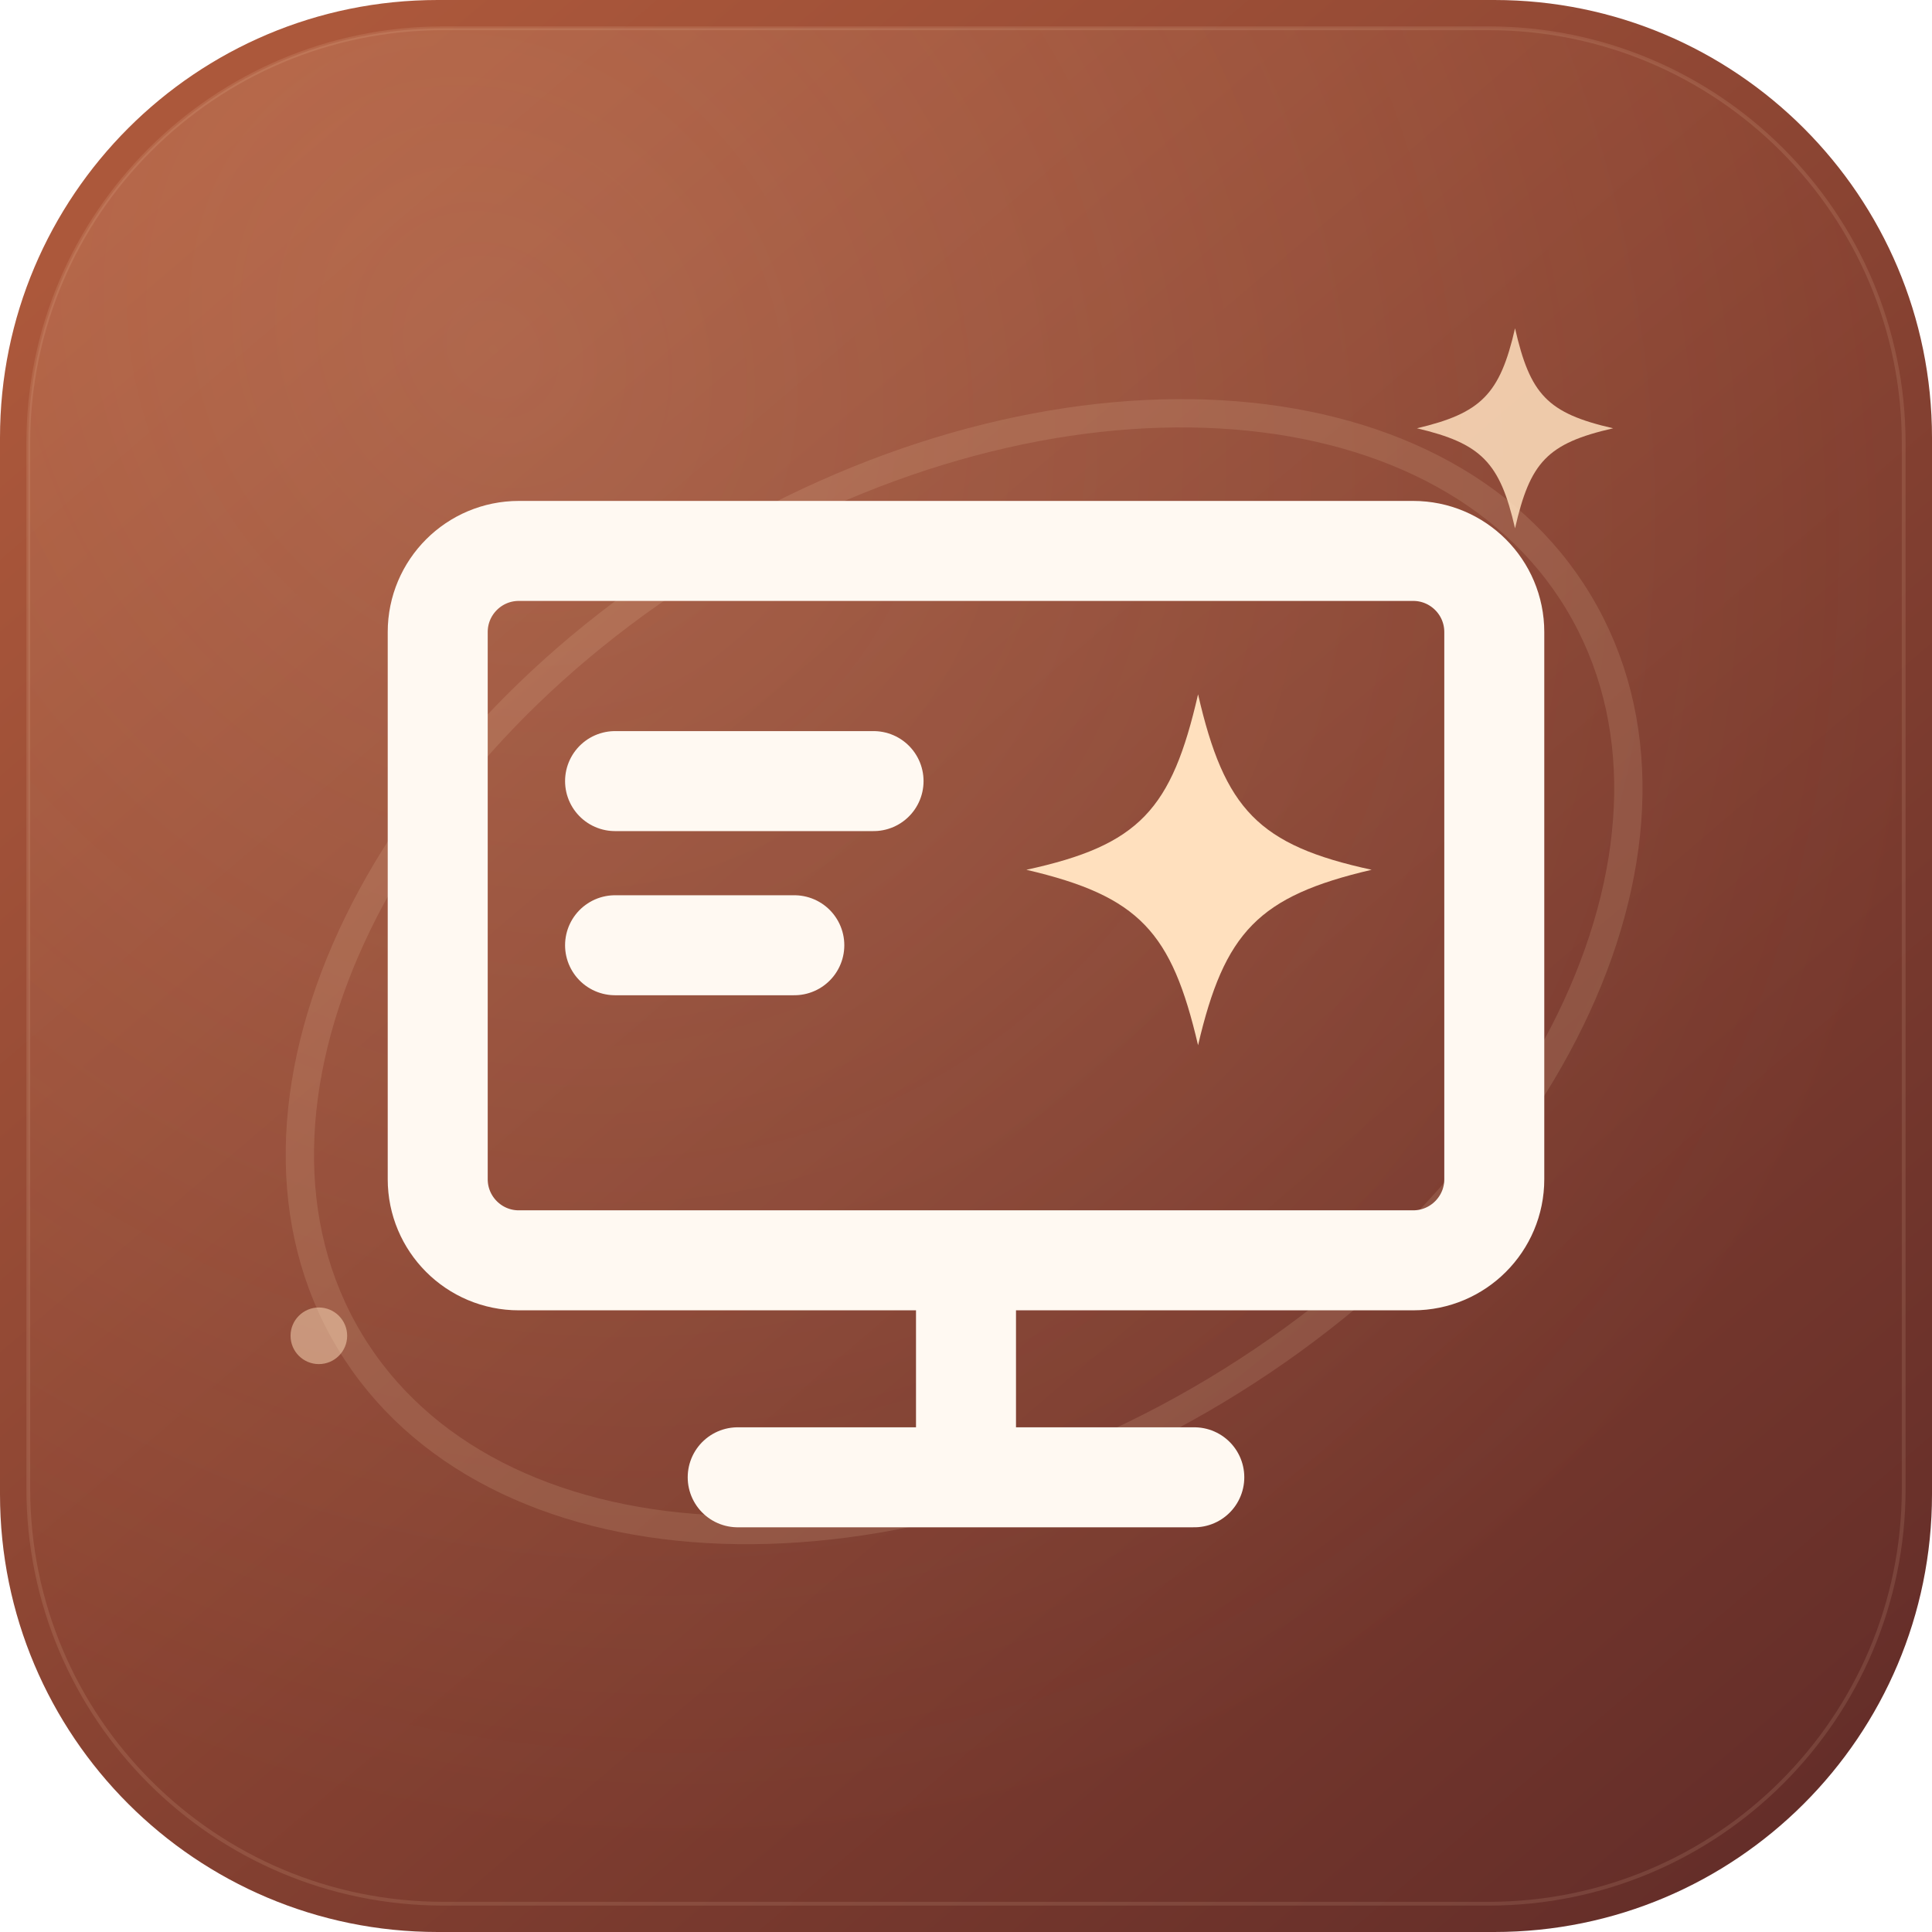
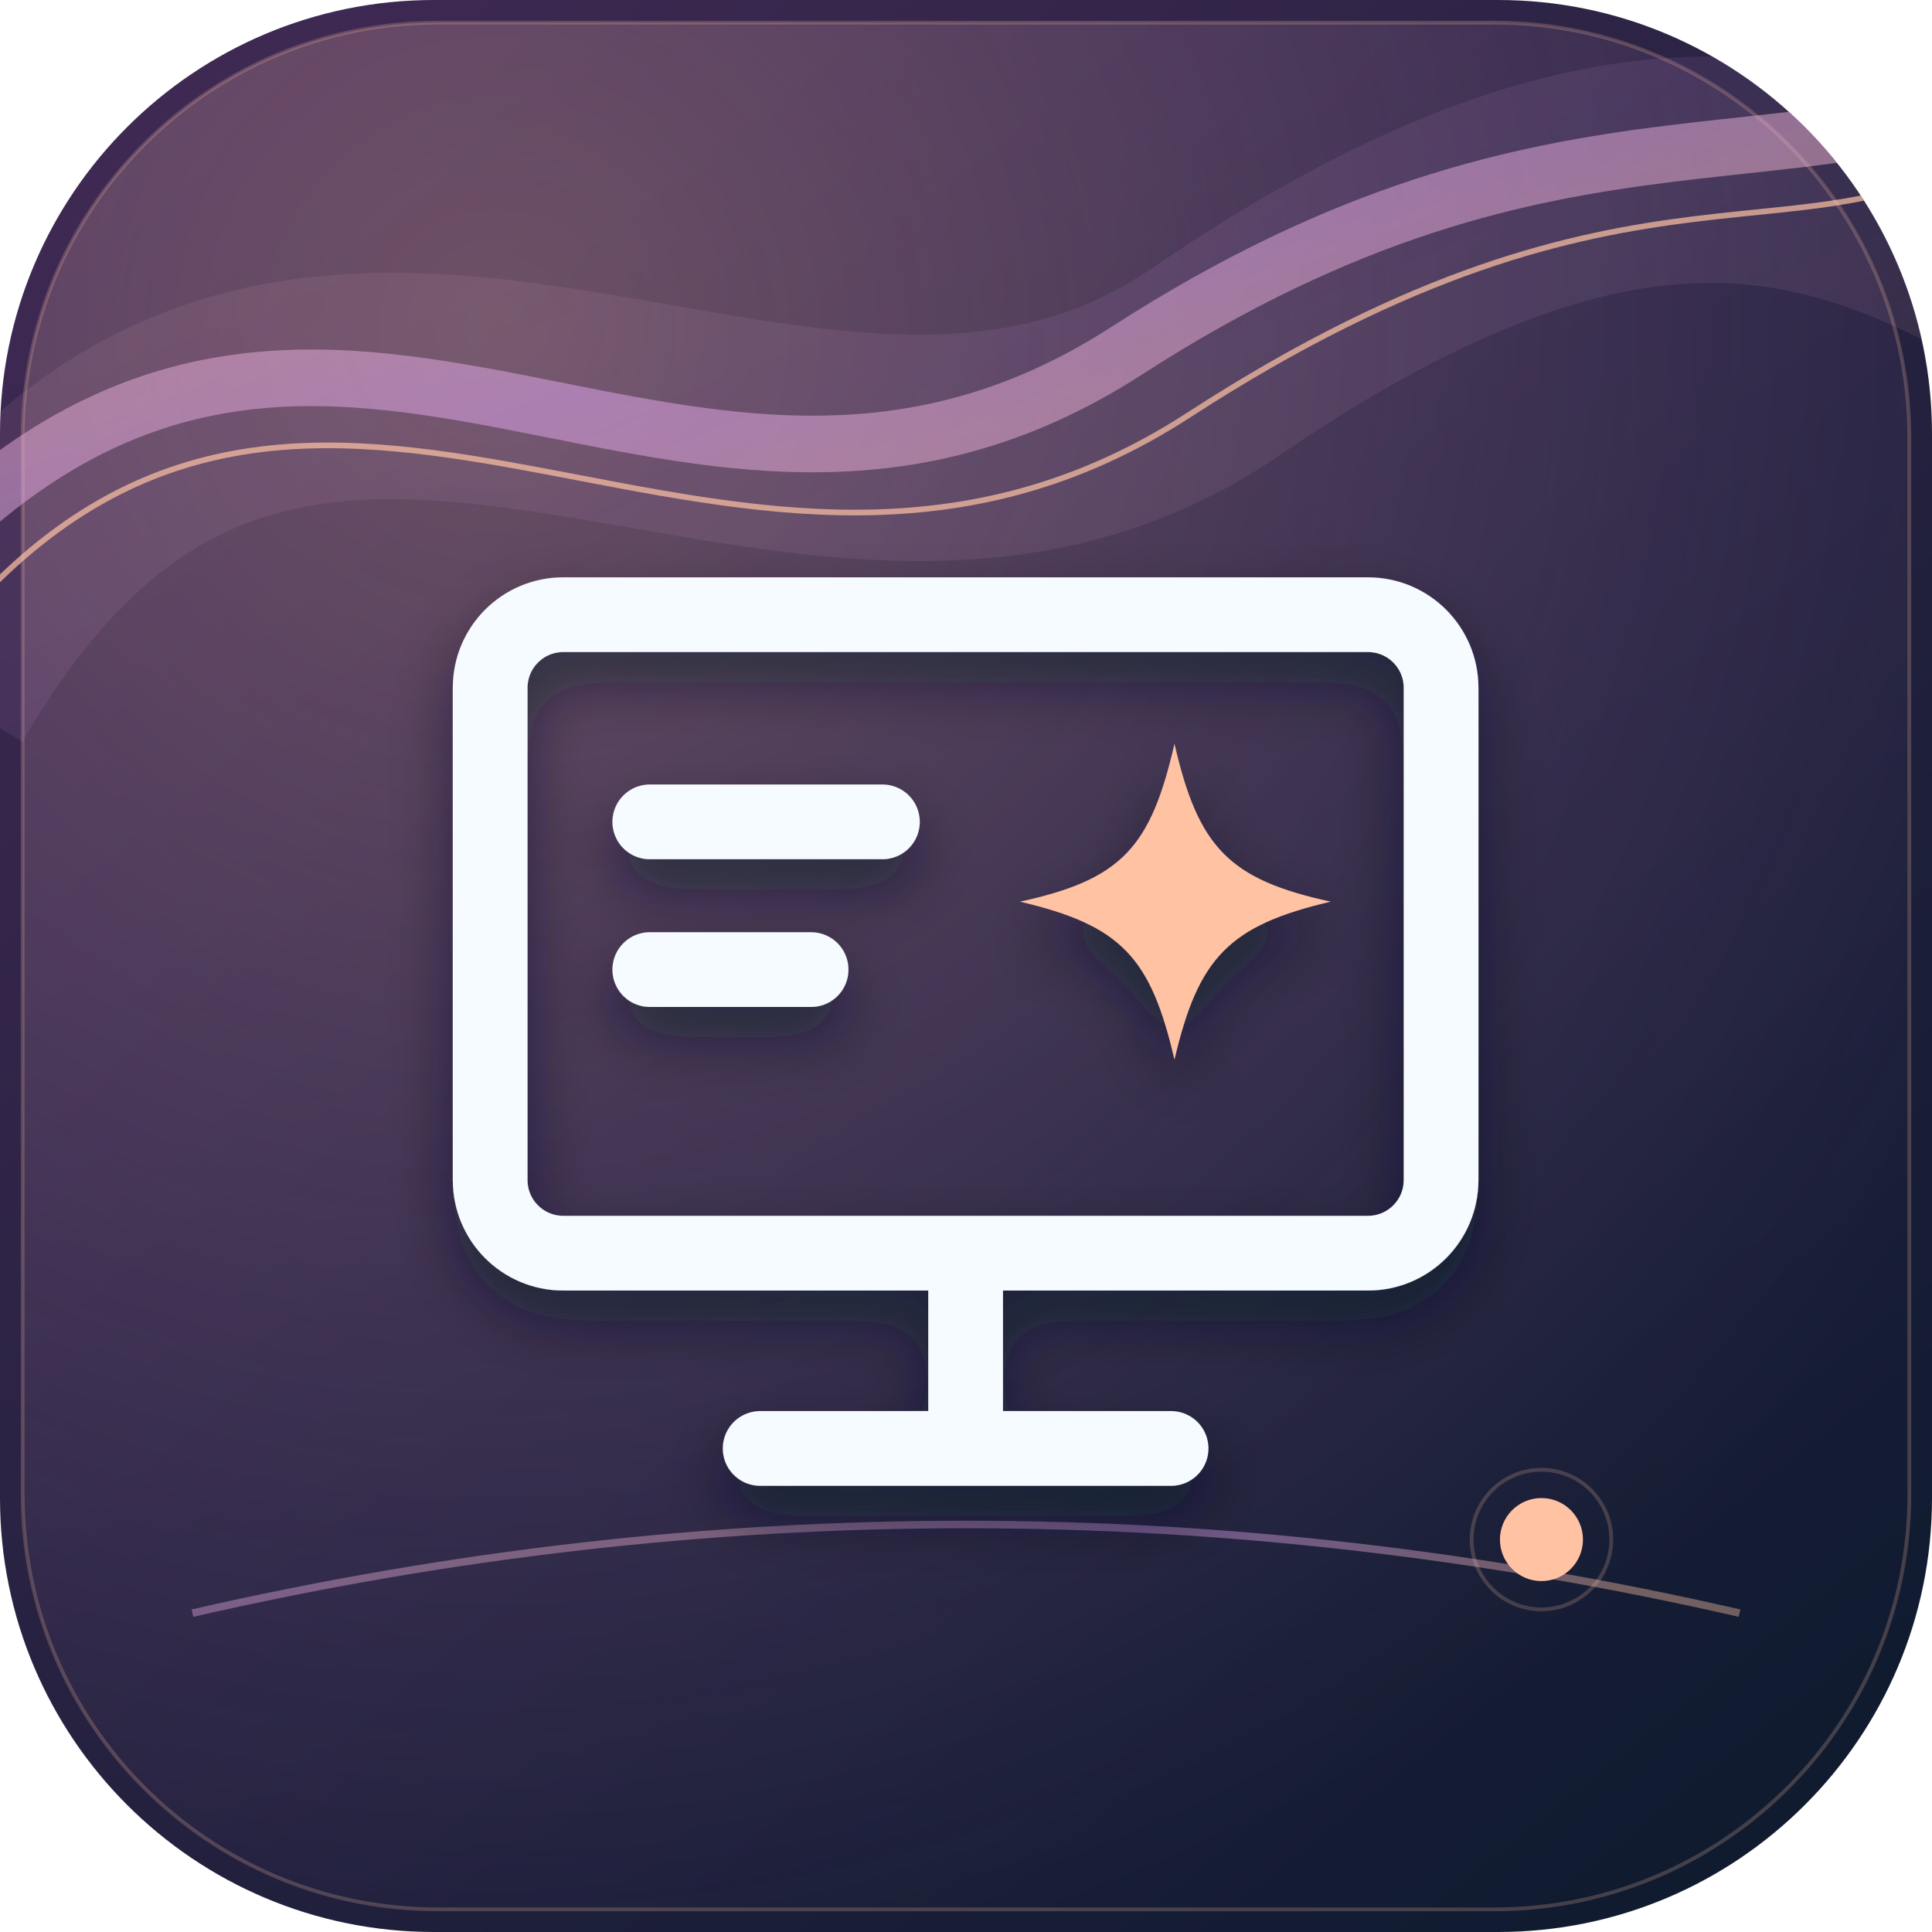
<svg xmlns="http://www.w3.org/2000/svg" width="1024" height="1024" viewBox="0 0 1024 1024" role="img" aria-labelledby="title desc">
  <defs>
-     <linearGradient id="background" x1="115" y1="65" x2="907" y2="994" gradientUnits="userSpaceOnUse">
-       <stop stop-color="#AC583B" />
-       <stop offset="1" stop-color="#652E29" />
+     <linearGradient id="tile" x2=".8" y2="1">
+       <stop stop-color="#422A55" />
+       <stop offset="1" stop-color="#101B30" />
    </linearGradient>
-     <radialGradient id="aura" cx="0" cy="0" r="1" gradientTransform="translate(260 180) rotate(54) scale(844 720)" gradientUnits="userSpaceOnUse">
-       <stop stop-color="#FFE0BE" stop-opacity=".15" />
-       <stop offset="1" stop-color="#FFE0BE" stop-opacity="0" />
+     <linearGradient id="aurora" x1="0" y1="0" x2="1" y2=".6">
+       <stop stop-color="#FFC3A4" />
+       <stop offset=".52" stop-color="#E3A8F3" />
+       <stop offset="1" stop-color="#FFC3A4" />
+     </linearGradient>
+     <radialGradient id="glow" cx=".25" cy=".16" r=".9">
+       <stop stop-color="#FFC3A4" stop-opacity=".27" />
+       <stop offset="1" stop-color="#E3A8F3" stop-opacity="0" />
    </radialGradient>
+     <filter id="shade" x="-.3" y="-.3" width="1.6" height="1.6">
+       <feDropShadow dx="0" dy="18" stdDeviation="18" flood-color="#06111D" flood-opacity=".5" />
+     </filter>
+     <clipPath id="tile-clip">
+       <rect width="1024" height="1024" rx="230" />
+     </clipPath>
  </defs>
-   <rect width="1024" height="1024" rx="232" fill="url(#background)" />
-   <rect x="15" y="15" width="994" height="994" rx="220" fill="url(#aura)" stroke="#FFE0BE" stroke-opacity=".12" stroke-width="2" />
-   <ellipse cx="511" cy="515" rx="380" ry="259" transform="rotate(-31 511 515)" fill="none" stroke="#FFE0BE" stroke-opacity=".13" stroke-width="15" />
-   <path d="M803 174C811 209 820 219 855 227C820 235 811 245 803 280C795 245 785 235 751 227C785 219 795 209 803 174Z" fill="#FFE0BE" opacity=".85" />
-   <circle cx="169" cy="708" r="15" fill="#FFE0BE" opacity=".5" />
-   <g fill="none" stroke="#FFF9F2" stroke-width="53" stroke-linecap="round" stroke-linejoin="round">
-     <rect x="232" y="292" width="560" height="376" rx="43" />
-     <path d="M512 675V783M391 783H633M326 414H463M326 501H421" />
-     <path d="M635 368C649 429 667 448 727 461C667 475 649 494 635 554C621 494 604 475 544 461C604 448 621 429 635 368Z" fill="#FFE0BE" stroke="none" />
+   <g clip-path="url(#tile-clip)">
+     <rect width="1024" height="1024" rx="230" fill="url(#tile)" />
+     <rect x="12" y="12" width="1000" height="1000" rx="220" fill="url(#glow)" stroke="#FFC3A4" stroke-opacity=".22" stroke-width="2" />
+     <path d="M-40 363C150 34 420 345 644 192S982 84 1103 159" fill="none" stroke="url(#aurora)" stroke-width="120" opacity=".09" />
+     <path d="M-39 292C178 72 363 337 597 186S960 110 1100 32" fill="none" stroke="url(#aurora)" stroke-width="30" opacity=".5" />
+     <path d="M-15 322C177 111 391 375 630 220S962 147 1060 73" fill="none" stroke="#FFC3A4" stroke-width="3" opacity=".7" />
+     <path d="M102 855Q512 761 922 855" fill="none" stroke="url(#aurora)" stroke-width="4" opacity=".4" />
+     <g transform="translate(51 63) scale(.9)" fill="none" stroke="#F6FBFF" stroke-width="44" stroke-linecap="round" stroke-linejoin="round" filter="url(#shade)">
+       <rect x="232" y="292" width="560" height="376" rx="43" />
+       <path d="M512 675V783M391 783H633M326 414H463M326 501H421" />
+       <path d="M635 368C649 429 667 448 727 461C667 475 649 494 635 554C621 494 604 475 544 461C604 448 621 429 635 368Z" fill="#FFC3A4" stroke="none" />
+     </g>
+     <circle cx="817" cy="816" r="22" fill="#FFC3A4" />
+     <circle cx="817" cy="816" r="37" fill="none" stroke="#FFC3A4" stroke-opacity=".2" stroke-width="2" />
  </g>
</svg>
